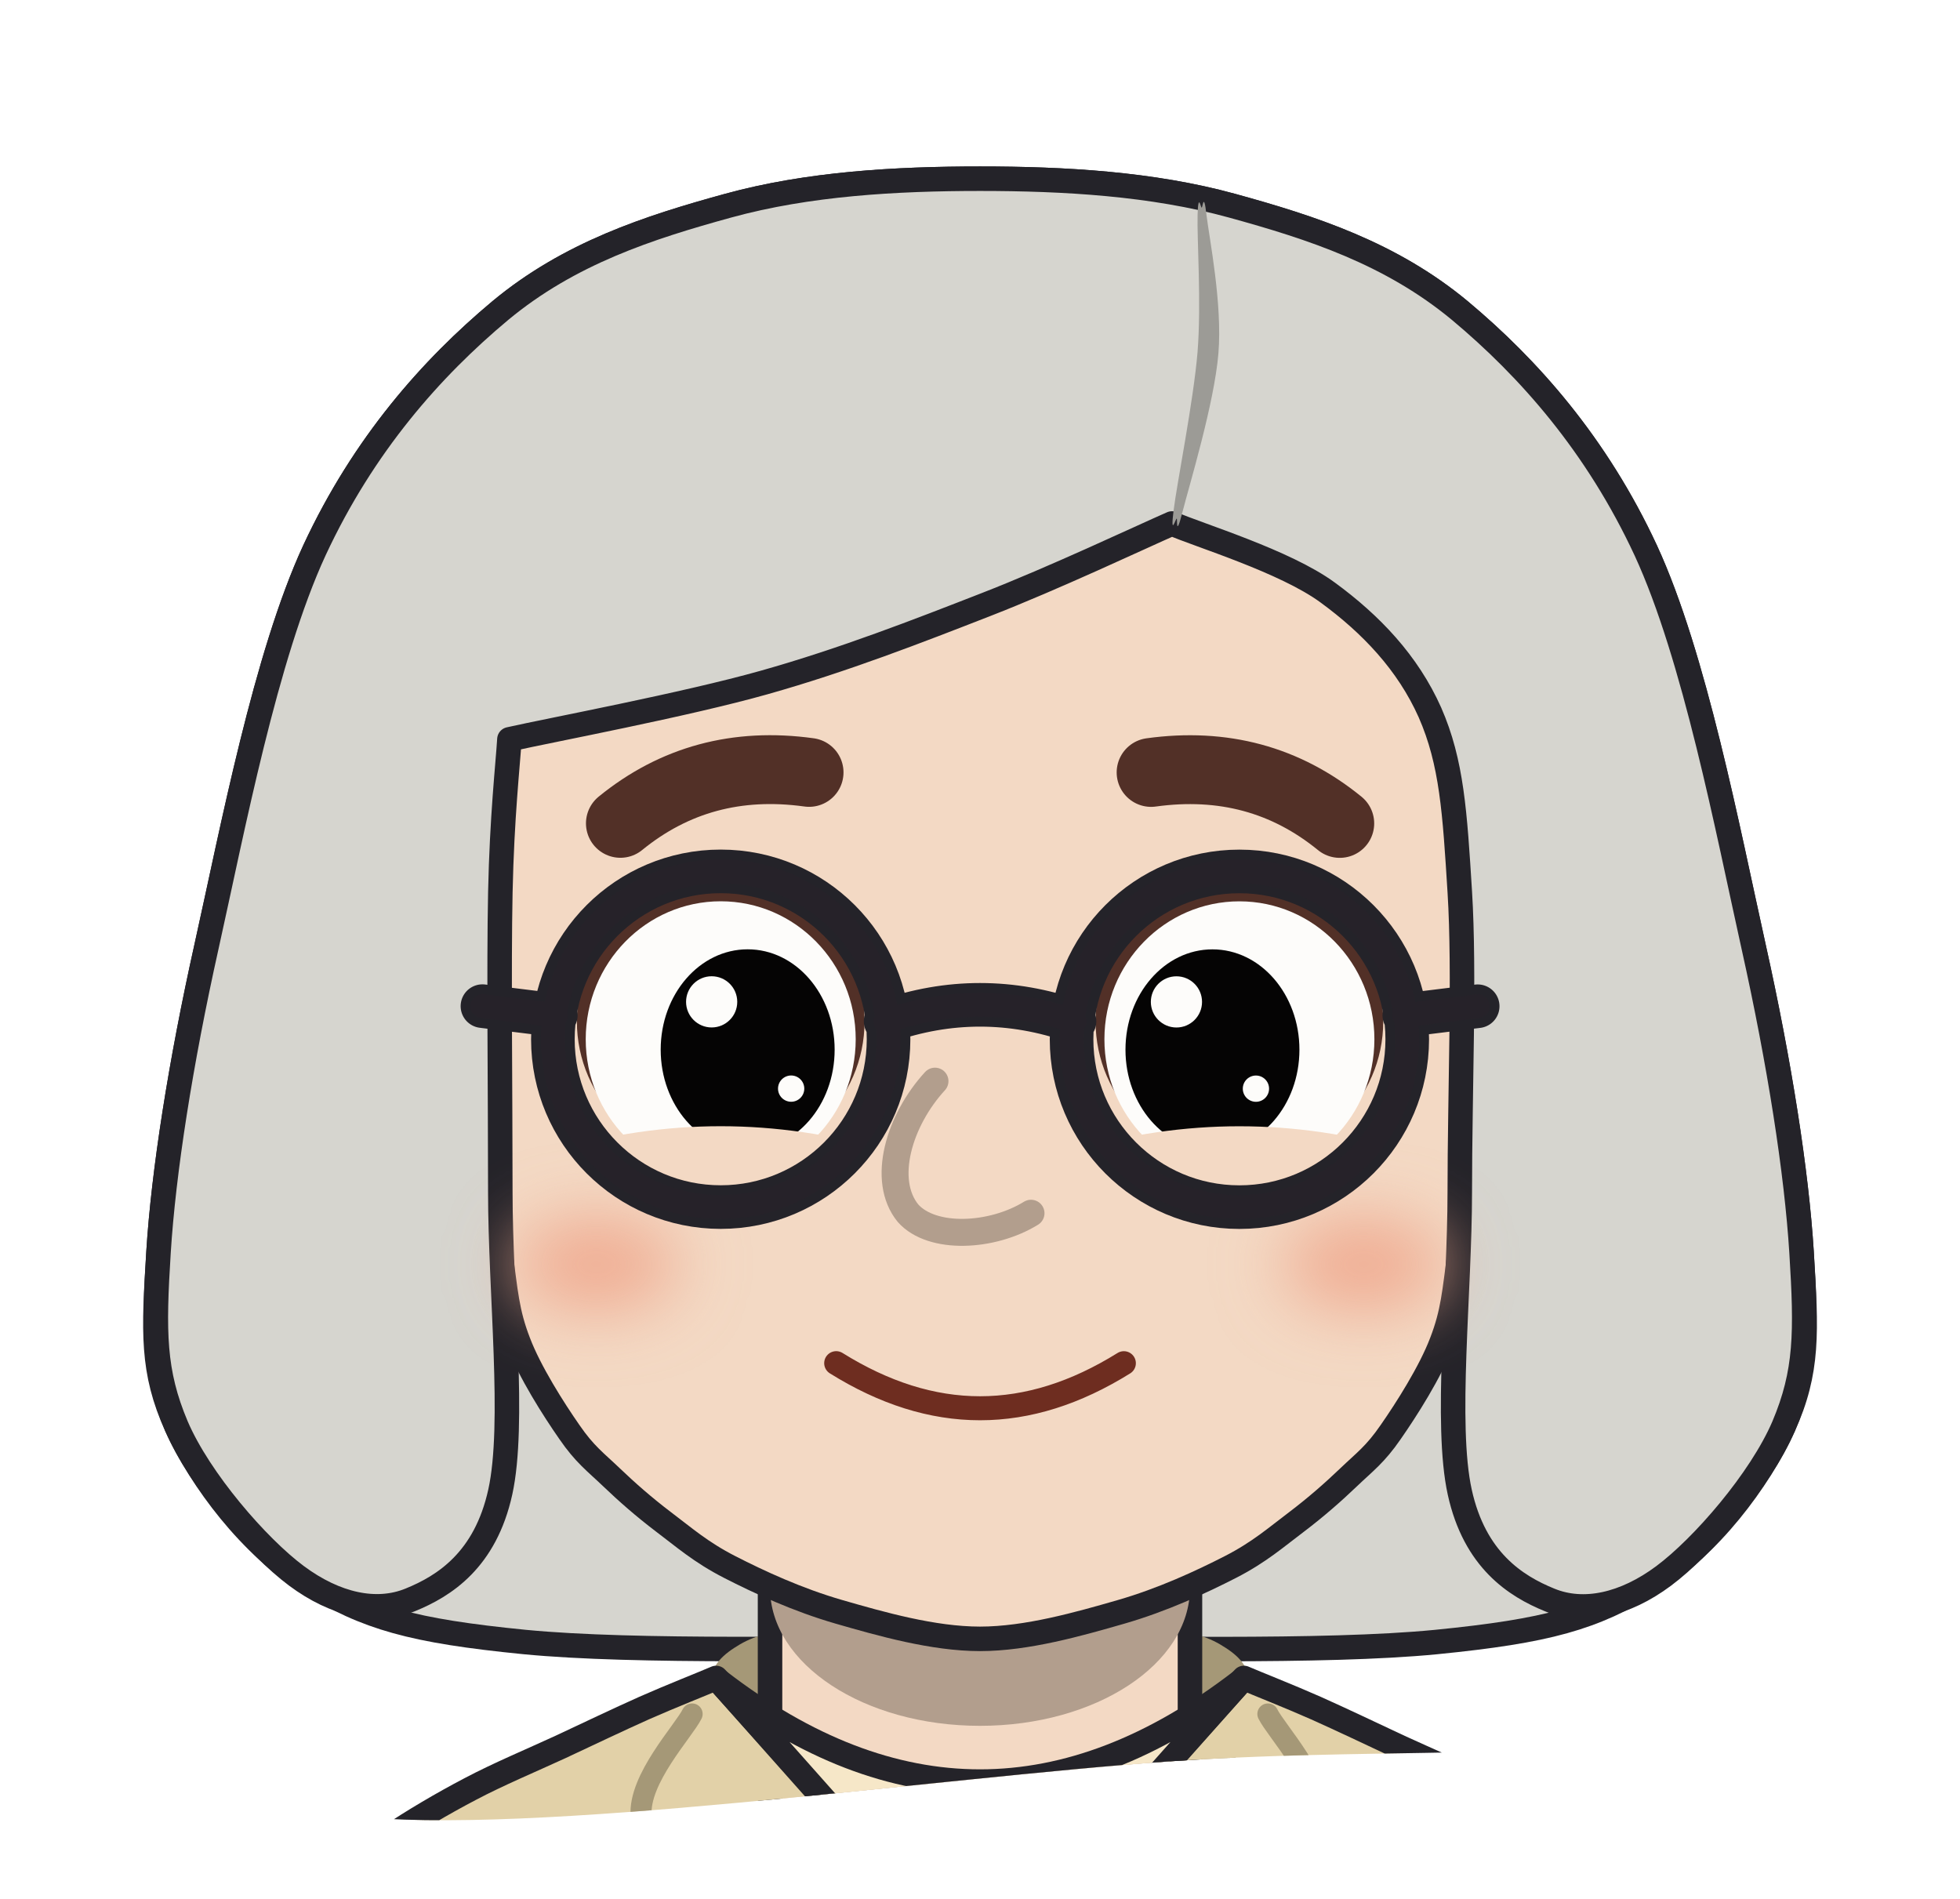
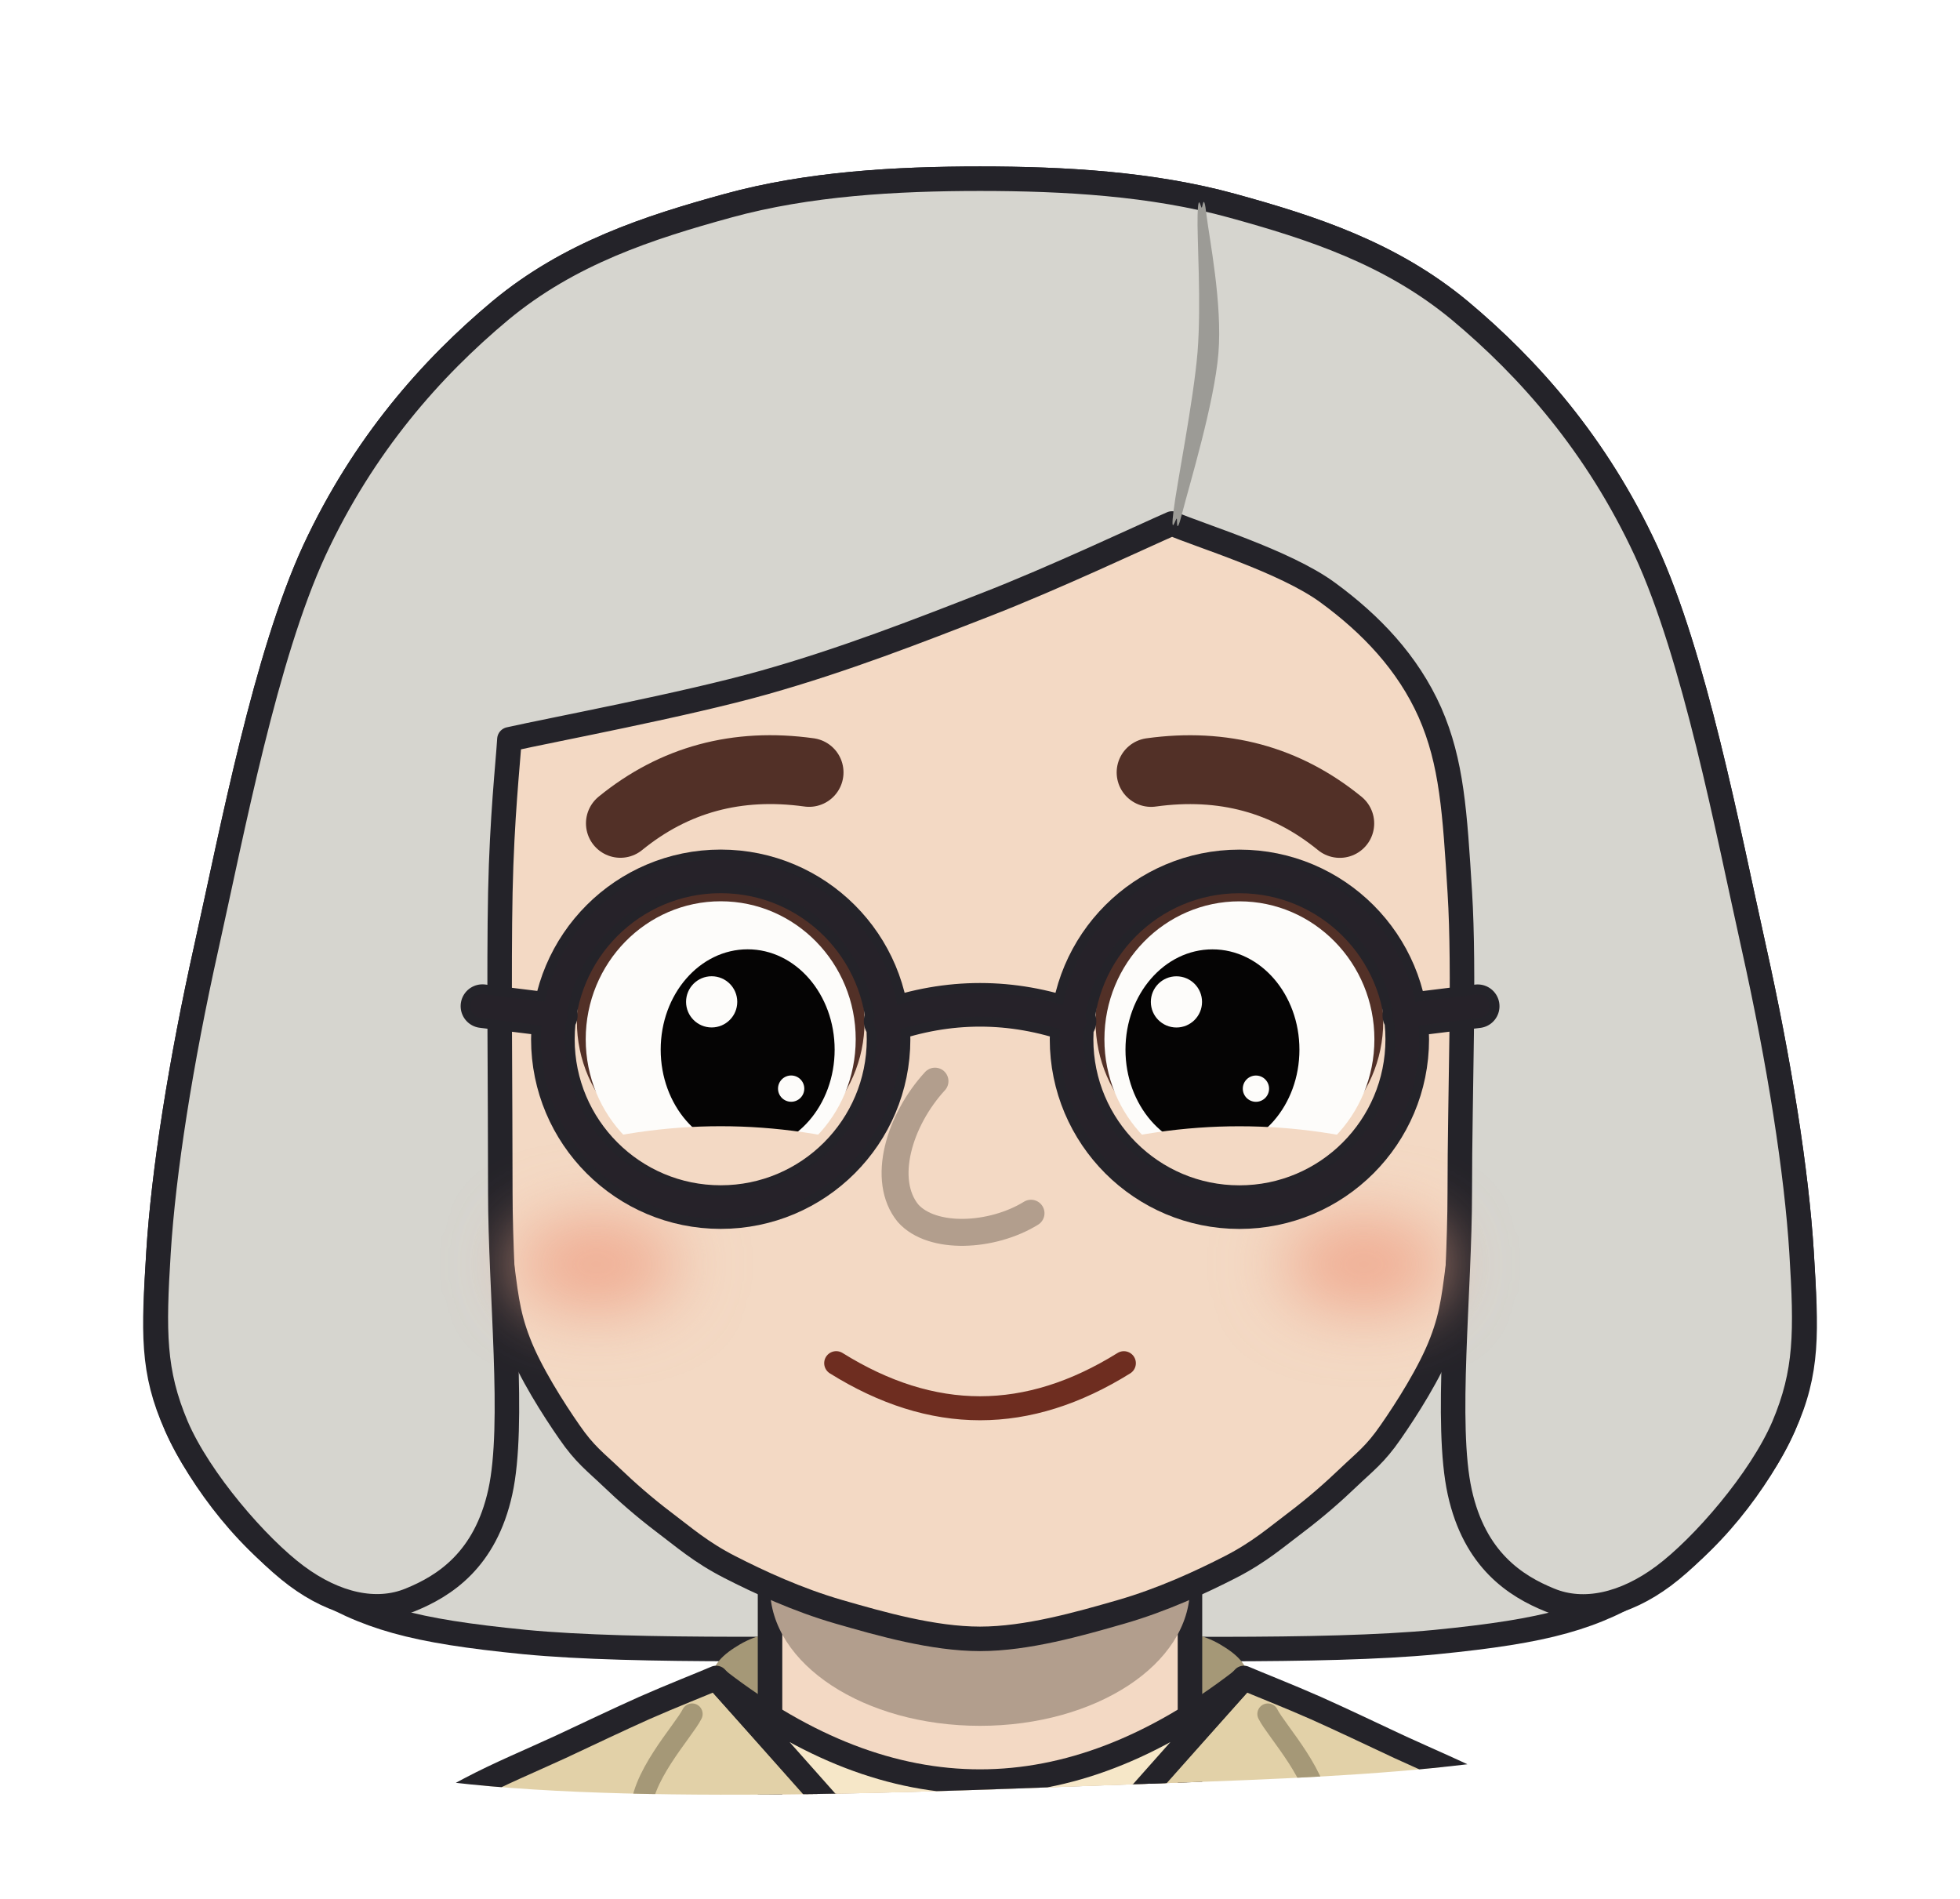
<svg xmlns="http://www.w3.org/2000/svg" viewBox="0 0 320 310" width="320" height="310">
  <defs>
    <clipPath id="cd8b">
      <rect x="-4000" y="-4000" width="9000" height="9000" />
    </clipPath>
    <clipPath id="cd8cr">
-       <path d="M978.34 531.25C990.73 593.20 998.81 701.74 976.99 758.03C955.45 814.05 913.70 846.64 847.98 868.19C782.53 889.74 688.27 880.58 583.76 887.85C479.26 895.12 301.77 921.25 220.70 911.82C139.63 902.40 128.05 874.12 96.81 831.29C65.56 788.47 37.28 714.67 33.51 655.42C29.74 596.16 46.98 519.67 74.18 475.77C101.38 431.87 133.97 414.63 196.73 392.01C259.48 369.38 356.44 353.22 450.44 339.49C544.44 325.48 685.30 300.70 760.72 308.51C836.13 316.59 866.03 349.72 902.39 386.89C938.75 424.06 965.95 469.57 978.34 531.25Z" />
+       <path d="M978.07 579.46C985.34 635.49 977.80 715.21 947.90 763.96C918.01 812.71 865.22 849.07 798.69 871.69C732.44 894.05 643.02 895.12 549.02 898.63C455.02 902.13 310.93 907.78 234.71 892.16C158.48 876.54 126.43 845.57 92.23 805.17C58.29 765.04 31.36 704.97 29.74 650.57C28.39 596.16 51.02 523.71 83.88 479.27C116.74 434.56 161.98 407.36 226.63 383.39C291.27 359.42 385.53 343.53 471.72 335.45C557.64 327.37 671.03 319.02 743.21 334.37C815.12 349.99 864.68 387.43 904.00 428.37C943.06 469.31 970.80 523.44 978.07 579.46Z" />
      <path d="M-473.50 -700.97L1473.50 -700.97L1473.50 664.63L-473.50 664.63Z" />
    </clipPath>
    <clipPath id="cd8s">
      <path d="M500 980.7L616.5 850.9C621.8 853.2 636.8 859.1 648.3 864.2C659.7 869.3 672.5 875.4 685.3 881.4C698.1 887.3 712.5 893.3 725 899.9C737.6 906.5 750.8 914.3 760.8 921.1C770.7 927.9 778 934.3 784.6 941C791.2 947.6 795.8 954.2 800.5 960.8C805.1 967.4 808.6 974.1 812.4 980.7C816.1 987.2 821.2 996.8 823 1000L177 1000C178.8 996.8 183.9 987.2 187.6 980.7C191.4 974.1 194.9 967.4 199.5 960.8C204.2 954.2 208.8 947.6 215.4 941C222 934.3 229.3 927.9 239.2 921.1C249.2 914.3 262.4 906.5 275 899.9C287.5 893.3 301.9 887.3 314.7 881.4C327.5 875.4 340.3 869.3 351.7 864.2C363.2 859.1 378.2 853.2 383.5 850.9L500 980.7Z" fill="#E2D1A8" stroke="#242329" stroke-width="10.82" stroke-linejoin="round" stroke-linecap="round" transform="translate(500 1014) scale(0.86) translate(-500 -1000)" />
      <path d="M384.8 852.3Q500 941 615.2 852.3L500 982Z" fill="#F6E7C8" stroke="#242329" stroke-width="10.82" stroke-linejoin="round" stroke-linecap="round" transform="translate(500 1014) scale(0.86) translate(-500 -1000)" />
      <path d="M372.9 866.8C369.2 874.3 349.1 895.5 350.4 911.8C351.7 928.2 367.9 951 380.9 964.8C393.9 978.6 420.6 989.7 428.5 994.7M627.1 866.8C630.8 874.3 650.9 895.5 649.6 911.8C648.3 928.2 632.1 951 619.1 964.8C606.1 978.6 579.4 989.7 571.5 994.7M500 980.7L500 995.4" fill="none" stroke="#A59877" stroke-width="9.3" stroke-linecap="round" stroke-linejoin="round" transform="translate(500 1014) scale(0.86) translate(-500 -1000)" />
    </clipPath>
    <clipPath id="cd8eL">
      <ellipse cx="385.5" cy="569" rx="59.6" ry="60.9" />
    </clipPath>
    <clipPath id="cd8eR">
      <ellipse cx="614.5" cy="569" rx="59.6" ry="60.9" />
    </clipPath>
    <filter id="cd8bl" x="-60%" y="-90%" width="220%" height="280%">
      <feGaussianBlur stdDeviation="15" />
    </filter>
    <clipPath id="cd8eo">
      <path d="M-1000 -1000H2000V2000H-1000Z" />
    </clipPath>
    <clipPath id="cd8ck">
      <ellipse cx="385.5" cy="561.1" rx="66.5" ry="65.2" />
      <ellipse cx="385.5" cy="569" rx="62.6" ry="63.9" />
      <ellipse cx="614.5" cy="561.1" rx="66.5" ry="65.2" />
      <ellipse cx="614.5" cy="569" rx="62.6" ry="63.9" />
    </clipPath>
  </defs>
  <g transform="translate(-55 -107) scale(0.43)">
    <g clip-path="url(#cd8b)">
      <g transform="translate(500 1014) scale(0.86) translate(-500 -1000)">
        <g transform="matrix(1 0.0001 -0.0001 1 0.08335 0.01754)">
          <path fill="#D6D5CF" data-o="f" d="M500 189.1C537.1 189.1 575.9 191.3 611.2 201C646.5 210.7 681.3 222 711.8 247.3C742.2 272.7 772.2 306.5 793.9 353.2C815.5 400 830 476.3 841.5 528C853 579.6 860.5 627.7 862.7 663C864.9 698.3 865.8 715.5 854.8 739.8C843.7 764 822.1 792.7 796.5 808.6C770.9 824.5 750.6 830.2 701.2 835.1C651.8 839.9 567.1 837.7 500 837.7C432.9 837.7 348.2 839.9 298.8 835.1C249.4 830.2 229.1 824.5 203.5 808.6C177.9 792.7 156.3 764 145.2 739.8C134.2 715.5 135.1 698.3 137.3 663C139.5 627.7 147 579.6 158.5 528C170 476.3 184.5 400 206.1 353.2C227.8 306.5 257.8 272.7 288.2 247.3C318.7 222 353.5 210.7 388.8 201C424.1 191.3 462.9 189.1 500 189.1Z" stroke="#242329" stroke-width="10.82" stroke-linejoin="round" stroke-linecap="round" />
        </g>
        <g clip-path="url(#cd8cr)">
          <g transform="translate(0 0.06)">
            <path d="M500 824.5C525.6 824.5 558.7 826.2 576.8 828.4C594.9 830.7 601.5 833.1 608.5 837.7C615.6 842.3 619.6 847.4 619.1 856.2C618.7 865.1 625.8 880.5 605.9 890.7C586 900.8 535.3 917.1 500 917.1C464.7 917.1 414 900.8 394.1 890.7C374.2 880.5 381.3 865.1 380.9 856.2C380.4 847.4 384.4 842.3 391.5 837.7C398.5 833.1 405.1 830.7 423.2 828.4C441.3 826.2 474.4 824.5 500 824.5Z" fill="#A59877" />
          </g>
        </g>
        <g clip-path="url(#cd8cr)">
          <g transform="translate(0 0.06)">
            <path d="M407.3 768.9L407.3 935.7Q407.3 967.4 439.1 967.4L560.9 967.4Q592.7 967.4 592.7 935.7L592.7 768.9Z" fill="#F3D9C4" stroke="#242329" stroke-width="10.82" stroke-linejoin="round" stroke-linecap="round" />
            <ellipse cx="500" cy="811.2" rx="92.7" ry="60.9" fill="#B29E8D" />
          </g>
        </g>
        <g transform="matrix(1 0.0001 -0.0001 1 0.08335 0.01754)">
          <ellipse cx="275.6" cy="583.6" rx="35.1" ry="51.6" transform="rotate(-6 275.6 583.6)" fill="#F3D9C4" stroke="#242329" stroke-width="10.82" stroke-linejoin="round" stroke-linecap="round" />
          <ellipse cx="724.4" cy="583.6" rx="35.1" ry="51.6" transform="rotate(6 724.4 583.6)" fill="#F3D9C4" stroke="#242329" stroke-width="10.82" stroke-linejoin="round" stroke-linecap="round" />
          <path d="M281.3 496.1C281.3 518.4 271 529.5 260.6 535.4L286.2 583.6ZM718.7 496.1C718.7 518.4 729 529.5 739.4 535.4L713.8 583.6ZM291.8 671C288.8 648.8 276.3 637.3 265.8 631.7L286.2 583.6ZM708.2 671C711.2 648.8 723.7 637.3 734.2 631.7L713.8 583.6Z" fill="#F3D9C4" />
          <path d="M252.5 558.4C263.1 561.1 267.7 571.6 267 584.9C266.4 594.2 265 602.1 265.7 608.7M747.5 558.4C736.9 561.1 732.3 571.6 733 584.9C733.6 594.2 735 602.1 734.3 608.7" fill="none" stroke="#B29E8D" stroke-width="10.6" stroke-linecap="round" stroke-linejoin="round" />
        </g>
        <g transform="matrix(1 0.0001 -0.0001 1 0.08335 0.01754)">
          <path d="M500 255.3C526.5 255.3 554.7 258.6 579.4 265.9C604.1 273.2 628.8 284 648.3 299C667.7 314 684.4 334.9 695.9 355.9C707.4 376.8 712.9 400 717.1 424.7C721.3 449.4 720.8 475.5 721.1 504.1C721.3 532.8 720 570.3 718.4 596.8C716.9 623.3 714.2 645.3 711.8 663C709.4 680.6 708.9 689.5 703.8 702.7C698.8 715.9 688.2 732.5 681.3 742.4C674.5 752.3 669.8 755.6 662.8 762.3C655.9 768.9 648.4 775.5 639.7 782.1C630.9 788.7 623.4 795.4 610.5 802C597.6 808.6 580.6 816.5 562.2 821.8C543.8 827.1 520.7 833.7 500 833.7C479.3 833.7 456.2 827.1 437.8 821.8C419.4 816.5 402.4 808.6 389.5 802C376.6 795.4 369.1 788.7 360.3 782.1C351.6 775.5 344.1 768.9 337.2 762.3C330.2 755.6 325.5 752.3 318.7 742.4C311.8 732.5 301.2 715.9 296.2 702.7C291.1 689.5 290.6 680.6 288.2 663C285.8 645.3 283.1 623.3 281.6 596.8C280 570.3 278.7 532.8 278.9 504.1C279.2 475.5 278.7 449.4 282.9 424.7C287.1 400 292.6 376.8 304.1 355.9C315.6 334.9 332.3 314 351.7 299C371.2 284 395.9 273.2 420.6 265.9C445.3 258.6 473.5 255.3 500 255.3Z" fill="#F3D9C4" data-sk="1" stroke="#242329" stroke-width="10.82" stroke-linejoin="round" stroke-linecap="round" />
        </g>
        <g clip-path="url(#cd8cr)">
          <g transform="translate(0 0.13)">
            <path d="M500 980.7L616.5 850.9C621.8 853.2 636.8 859.1 648.3 864.2C659.7 869.3 672.5 875.4 685.3 881.4C698.1 887.3 712.5 893.3 725 899.9C737.6 906.5 750.8 914.3 760.8 921.1C770.7 927.9 778 934.3 784.6 941C791.2 947.6 795.8 954.2 800.5 960.8C805.1 967.4 808.6 974.1 812.4 980.7C816.1 987.2 821.2 996.8 823 1000L177 1000C178.8 996.8 183.9 987.2 187.6 980.7C191.4 974.1 194.9 967.4 199.5 960.8C204.2 954.2 208.8 947.6 215.4 941C222 934.3 229.3 927.9 239.2 921.1C249.2 914.3 262.4 906.5 275 899.9C287.5 893.3 301.9 887.3 314.7 881.4C327.5 875.4 340.3 869.3 351.7 864.2C363.2 859.1 378.2 853.2 383.5 850.9L500 980.7Z" fill="#E2D1A8" stroke="#242329" stroke-width="10.82" stroke-linejoin="round" stroke-linecap="round" />
            <path d="M384.8 852.3Q500 941 615.2 852.3L500 982Z" fill="#F6E7C8" stroke="#242329" stroke-width="10.82" stroke-linejoin="round" stroke-linecap="round" />
            <path d="M372.9 866.8C369.2 874.3 349.1 895.5 350.4 911.8C351.7 928.2 367.9 951 380.9 964.8C393.9 978.6 420.6 989.7 428.5 994.7M627.1 866.8C630.8 874.3 650.9 895.5 649.6 911.8C648.3 928.2 632.1 951 619.1 964.8C606.1 978.6 579.4 989.7 571.5 994.7M500 980.7L500 995.4" fill="none" stroke="#A59877" stroke-width="9.3" stroke-linecap="round" stroke-linejoin="round" />
          </g>
        </g>
        <g transform="matrix(1 0.0001 -0.0001 1 0.08335 0.01754)">
          <path fill="#D6D5CF" data-o="f" d="M584.7 341.3C571 347.3 532.7 365.4 502.6 377.1C472.6 388.8 439.8 401.6 404.7 411.5C369.6 421.4 310.9 432.4 292.2 436.6C291.5 447.9 288.9 470.8 288.2 504.1C287.5 537.5 288.2 592.4 288.2 636.5C288.2 680.6 294.8 738.9 288.2 768.9C281.6 798.9 263.5 810.4 248.5 816.5C233.5 822.7 215.4 818.7 198.2 805.9C181 793.1 155.4 763.6 145.2 739.8C135.1 715.9 135.1 698.3 137.3 663C139.5 627.7 147 579.6 158.5 528C170 476.3 184.5 400 206.1 353.2C227.8 306.5 257.8 272.7 288.2 247.3C318.7 222 353.5 210.7 388.8 201C424.1 191.3 462.9 189.1 500 189.1C537.1 189.1 575.9 191.3 611.2 201C646.5 210.7 681.3 222 711.8 247.3C742.2 272.7 772.2 306.5 793.9 353.2C815.5 400 830 476.3 841.5 528C853 579.6 860.5 627.7 862.7 663C864.9 698.3 864.9 715.9 854.8 739.8C844.6 763.6 819 793.1 801.8 805.9C784.6 818.7 766.5 822.7 751.5 816.5C736.5 810.4 718.4 798.9 711.8 768.9C705.2 738.9 711.8 680.6 711.8 636.5C711.8 592.4 714 539.4 711.8 504.1C709.6 468.8 708.3 446.8 698.6 424.7C688.8 402.7 672.5 385.7 653.5 371.8C634.6 357.9 596.2 346.4 584.7 341.3Z" stroke="#242329" stroke-width="10.82" stroke-linejoin="round" stroke-linecap="round" />
          <path fill="#9C9B96" d="M586.8 339.2C587.2 338.7 586.2 348.5 589.3 336.4C592.4 324.2 603.4 288.2 605.2 266.2C607 244.3 601.2 215.6 599.9 204.9C598.7 194.2 598.2 202.3 597.8 201.8C597.5 202.4 596.3 194.5 596 205.1C595.7 215.7 597.7 243.7 596 265.5C594.2 287.3 586.9 323.4 585.4 335.7C583.9 347.9 586.5 338.6 586.8 339.2Z" />
        </g>
        <g transform="matrix(1 0.0001 -0.0001 1 0.08335 0.01754)">
          <g filter="url(#cd8bl)">
            <ellipse cx="330.6" cy="668.3" rx="35.7" ry="19.9" fill="#F0AA90" opacity="1.000" transform="matrix(1 0 0 1 0 0)" />
          </g>
          <g filter="url(#cd8bl)">
            <ellipse cx="669.4" cy="668.3" rx="35.7" ry="19.9" fill="#F0AA90" opacity="1.000" transform="matrix(1 0 0 1 0 0)" />
          </g>
        </g>
        <g transform="matrix(1 0.0001 -0.0001 1 0.08335 0.01754)">
          <g clip-path="url(#cd8eo)" display="inline">
            <g>
              <ellipse cx="385.5" cy="561.1" rx="63.5" ry="62.2" fill="#523027" />
              <ellipse cx="385.5" cy="569" rx="59.6" ry="60.9" fill="#FDFCFA" />
              <g clip-path="url(#cd8eL)">
                <g transform="translate(0.00 0.00)">
                  <ellipse cx="397.4" cy="573.6" rx="38.4" ry="44.3" fill="#050404" />
                  <circle cx="381.5" cy="552.5" r="11.3" fill="#FDFCFA" />
                  <circle cx="416.6" cy="590.8" r="5.8" fill="#FDFCFA" />
                </g>
              </g>
            </g>
            <g>
              <ellipse cx="614.5" cy="561.1" rx="63.5" ry="62.2" fill="#523027" />
              <ellipse cx="614.5" cy="569" rx="59.6" ry="60.9" fill="#FDFCFA" />
              <g clip-path="url(#cd8eR)">
                <g transform="translate(0.00 0.00)">
                  <ellipse cx="602.6" cy="573.6" rx="38.4" ry="44.3" fill="#050404" />
                  <circle cx="586.7" cy="552.5" r="11.3" fill="#FDFCFA" />
                  <circle cx="621.8" cy="590.8" r="5.8" fill="#FDFCFA" />
                </g>
              </g>
            </g>
          </g>
          <g clip-path="url(#cd8ck)">
            <g>
              <path d="M312.7 618C312.7 669.6 458.3 669.6 458.3 618Q385.5 596.8 312.7 618ZM541.7 618C541.7 669.6 687.3 669.6 687.3 618Q614.5 596.8 541.7 618Z" fill="#F3D9C4" display="inline" transform="matrix(1 0 0 1 0 0)" />
            </g>
          </g>
          <path fill="none" stroke="#523027" stroke-linecap="round" stroke-linejoin="round" display="none" />
          <path fill="none" stroke="#523027" stroke-width="30.4" stroke-linecap="round" stroke-linejoin="round" d="M341.2 473.7Q376.9 444.6 424.5 451.2M658.8 473.7Q623.1 444.6 575.5 451.2" transform="translate(0 0.00)" />
          <g>
            <path d="M480.1 587.5C464.3 604.7 456.3 631.2 468.2 645.8C478.8 657.7 505.3 656.4 522.5 645.8" fill="none" stroke="#B29E8D" stroke-width="11.9" stroke-linecap="round" stroke-linejoin="round" />
          </g>
          <path fill="#6E2D20" stroke="#6E2D20" stroke-linejoin="round" stroke-linecap="round" d="M436.5 712.0C457.7 725.2 478.8 731.9 500.0 731.9C521.2 731.9 542.3 725.2 563.5 712.0C542.3 725.2 521.2 731.9 500.0 731.9C478.8 731.9 457.7 725.2 436.5 712.0Z" stroke-width="10.60" />
          <path fill="#FDFCFA" display="none" />
          <g>
            <path d="M469.6 731.4Q500 714.2 530.4 731.4Q500 745.1 469.6 731.4Z" fill="#D9604A" display="none" />
          </g>
        </g>
        <g transform="matrix(1 0.0001 -0.0001 1 0.08335 0.01754)">
          <path d="M311.4 569A74.1 74.1 0 0 1 459.6 569A74.1 74.1 0 0 1 311.4 569ZM540.4 569A74.1 74.1 0 0 1 688.6 569A74.1 74.1 0 0 1 540.4 569ZM458.3 561.1Q500 546.5 541.7 561.1M312.7 558.4L280.3 554.4M687.3 558.4L719.7 554.4" fill="none" stroke="#242329" stroke-width="19.25" stroke-linecap="round" stroke-linejoin="round" />
          <path d="M311.4 569A74.1 74.1 0 0 1 459.6 569A74.1 74.1 0 0 1 311.4 569ZM540.4 569A74.1 74.1 0 0 1 688.6 569A74.1 74.1 0 0 1 540.4 569ZM458.3 561.1Q500 546.5 541.7 561.1M312.7 558.4L280.3 554.4M687.3 558.4L719.7 554.4" fill="none" stroke="#262229" stroke-width="10.6" stroke-linecap="round" stroke-linejoin="round" />
        </g>
      </g>
    </g>
    <g clip-path="url(#cd8b)">
      <g transform="translate(0 0.00)" />
    </g>
  </g>
</svg>
